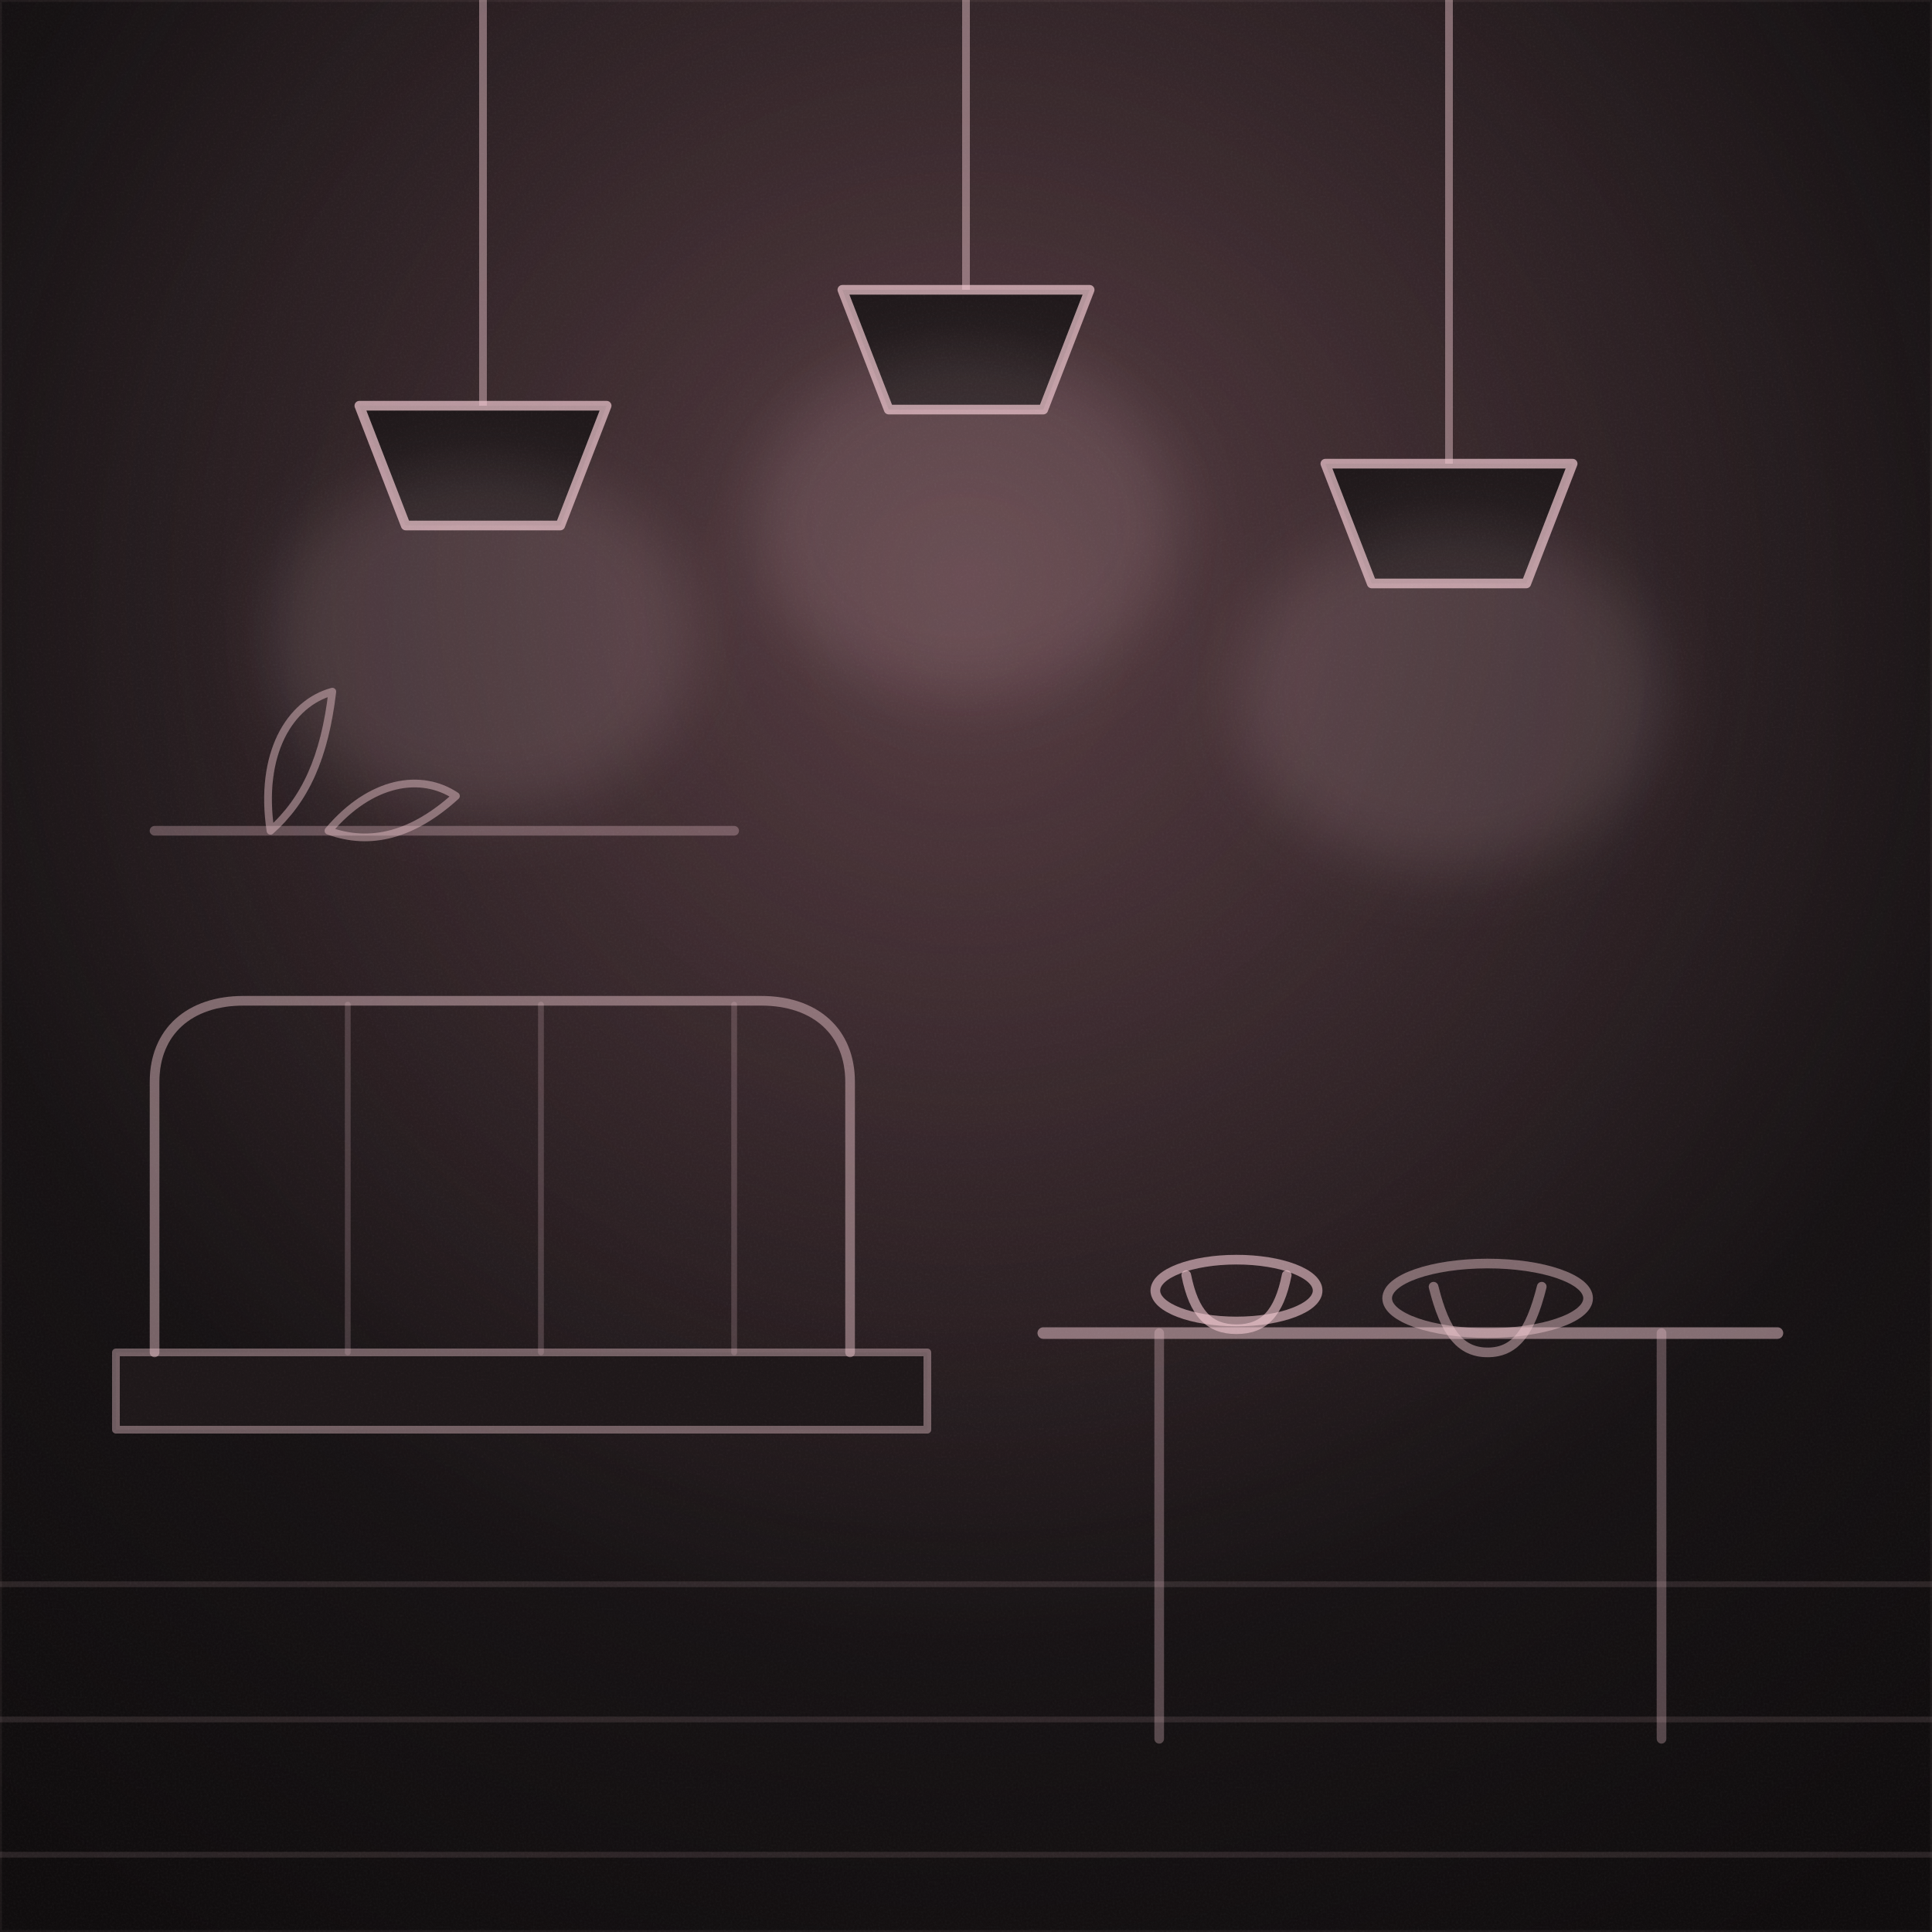
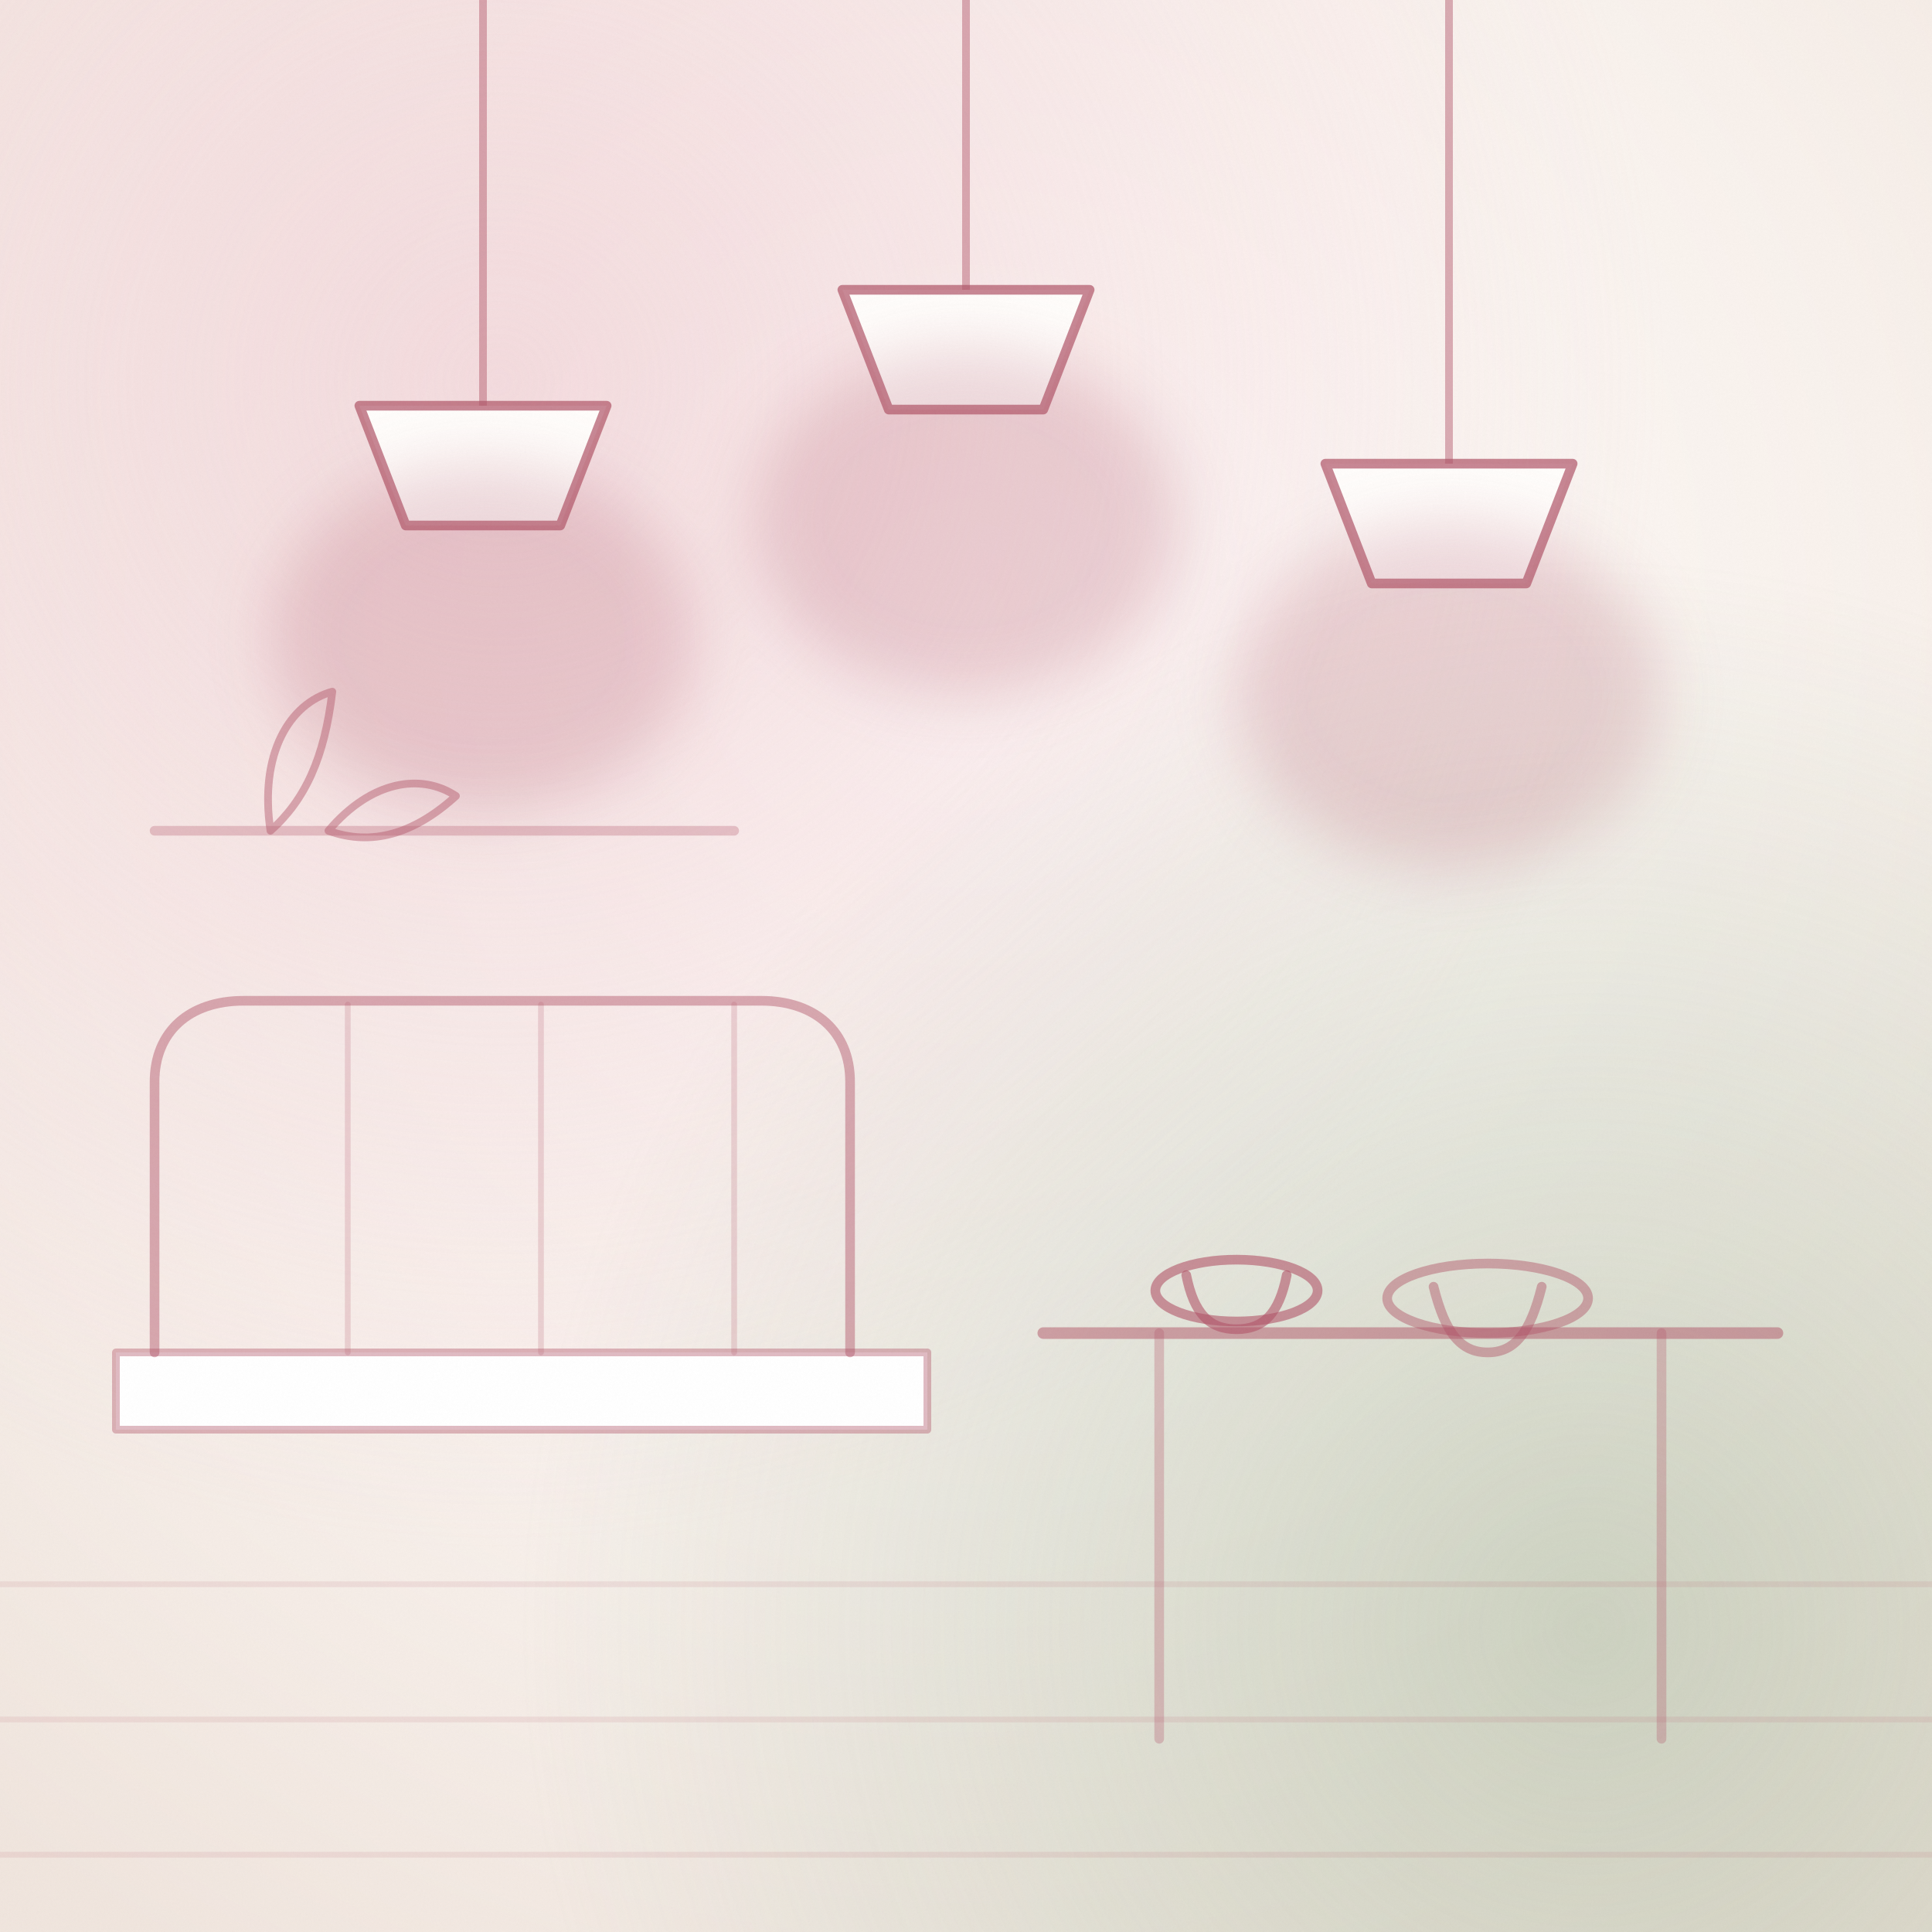
<svg xmlns="http://www.w3.org/2000/svg" viewBox="0 0 1000 1000" preserveAspectRatio="xMidYMid slice" role="img" aria-hidden="true">
  <defs>
-     <radialGradient id="bg" cx="50%" cy="34%" r="78%">
-       <stop offset="0%" stop-color="#241a1d" />
-       <stop offset="55%" stop-color="#171214" />
-       <stop offset="100%" stop-color="#0d0a0b" />
+     <radialGradient id="bg" cx="50%" cy="32%" r="80%">
+       <stop offset="0%" stop-color="#fffdfb" />
+       <stop offset="60%" stop-color="#f8f1ec" />
+       <stop offset="100%" stop-color="#f0e5dd" />
    </radialGradient>
-     <radialGradient id="glow" cx="50%" cy="30%" r="55%">
-       <stop offset="0%" stop-color="#c98793" stop-opacity=".30" />
-       <stop offset="100%" stop-color="#c98793" stop-opacity="0" />
+     <radialGradient id="glow" cx="26%" cy="20%" r="60%">
+       <stop offset="0%" stop-color="#edc3cb" stop-opacity=".55" />
+       <stop offset="100%" stop-color="#edc3cb" stop-opacity="0" />
+     </radialGradient>
+     <radialGradient id="leaf" cx="82%" cy="84%" r="55%">
+       <stop offset="0%" stop-color="#8fa887" stop-opacity=".40" />
+       <stop offset="100%" stop-color="#8fa887" stop-opacity="0" />
    </radialGradient>
    <linearGradient id="sheen" x1="0" y1="0" x2="0" y2="1">
-       <stop offset="0%" stop-color="#f3cad2" stop-opacity=".22" />
-       <stop offset="100%" stop-color="#f3cad2" stop-opacity=".04" />
+       <stop offset="0%" stop-color="#ffffff" stop-opacity=".85" />
+       <stop offset="100%" stop-color="#ffffff" stop-opacity=".2" />
    </linearGradient>
    <filter id="grain" x="0" y="0" width="100%" height="100%">
      <feTurbulence type="fractalNoise" baseFrequency="0.9" numOctaves="3" seed="7" />
      <feColorMatrix type="saturate" values="0" />
      <feComponentTransfer>
-         <feFuncA type="linear" slope="0.055" />
+         <feFuncA type="linear" slope="0.045" />
      </feComponentTransfer>
    </filter>
    <filter id="soft" x="-30%" y="-30%" width="160%" height="160%">
      <feGaussianBlur stdDeviation="16" />
    </filter>
  </defs>
  <rect width="1000" height="1000" fill="url(#bg)" />
  <rect width="1000" height="1000" fill="url(#glow)" />
-   <g stroke="#f3cad2" fill="none" stroke-linecap="round" stroke-linejoin="round">
+   <rect width="1000" height="1000" fill="url(#leaf)" />
+   <g stroke="#b05467" fill="none" stroke-linecap="round" stroke-linejoin="round">
    <g stroke-opacity=".45" stroke-width="4">
      <path d="M250 0v210M500 0v150M750 0v240" />
    </g>
-     <path d="M186 210h128l-24 62H210z" fill="#1d1618" stroke-opacity=".7" stroke-width="5" />
-     <path d="M436 150h128l-24 62H460z" fill="#1d1618" stroke-opacity=".7" stroke-width="5" />
-     <path d="M686 240h128l-24 62H710z" fill="#1d1618" stroke-opacity=".7" stroke-width="5" />
-     <g stroke="none" fill="#f3cad2" opacity=".13" filter="url(#soft)">
+     <path d="M186 210h128l-24 62H210z" fill="#fffdfb" stroke-opacity=".7" stroke-width="5" />
+     <path d="M436 150h128l-24 62H460z" fill="#fffdfb" stroke-opacity=".7" stroke-width="5" />
+     <path d="M686 240h128l-24 62H710z" fill="#fffdfb" stroke-opacity=".7" stroke-width="5" />
+     <g stroke="none" fill="#b05467" opacity=".22" filter="url(#soft)">
      <ellipse cx="250" cy="330" rx="110" ry="90" />
      <ellipse cx="500" cy="270" rx="110" ry="90" />
      <ellipse cx="750" cy="360" rx="110" ry="90" />
    </g>
    <path d="M80 430h300" stroke-opacity=".3" stroke-width="5" />
    <path d="M140 430c-6-40 10-66 32-72-4 34-14 56-32 72zM170 430c22-26 48-30 66-18-22 20-44 26-66 18z" stroke-opacity=".45" stroke-width="4" />
-     <path d="M60 700h420v40H60z" fill="#1c1517" stroke-opacity=".4" stroke-width="4" />
+     <path d="M60 700h420v40H60z" fill="#ffffff" stroke-opacity=".4" stroke-width="4" />
    <path d="M80 700V560c0-26 18-42 46-42h268c28 0 46 16 46 42v140" stroke-opacity=".45" stroke-width="5" />
    <g stroke-opacity=".2" stroke-width="3">
      <path d="M180 520v180M280 520v180M380 520v180" />
    </g>
    <path d="M540 690h380" stroke-opacity=".5" stroke-width="6" />
    <path d="M600 690v210M860 690v210" stroke-opacity=".3" stroke-width="5" />
    <ellipse cx="640" cy="668" rx="42" ry="16" stroke-opacity=".6" stroke-width="5" />
    <path d="M614 660c4 20 12 28 26 28s22-8 26-28" stroke-opacity=".6" stroke-width="5" />
    <ellipse cx="770" cy="672" rx="52" ry="18" stroke-opacity=".45" stroke-width="5" />
    <path d="M742 666c6 24 14 34 28 34s22-10 28-34" stroke-opacity=".45" stroke-width="5" />
    <g stroke-opacity=".12" stroke-width="3">
      <path d="M0 820h1000M0 890h1000M0 960h1000" />
    </g>
  </g>
-   <rect width="1000" height="1000" filter="url(#grain)" opacity=".85" />
-   <rect width="1000" height="1000" fill="none" stroke="#f3cad2" stroke-opacity=".06" stroke-width="2" />
+   <rect width="1000" height="1000" filter="url(#grain)" opacity=".7" />
</svg>
